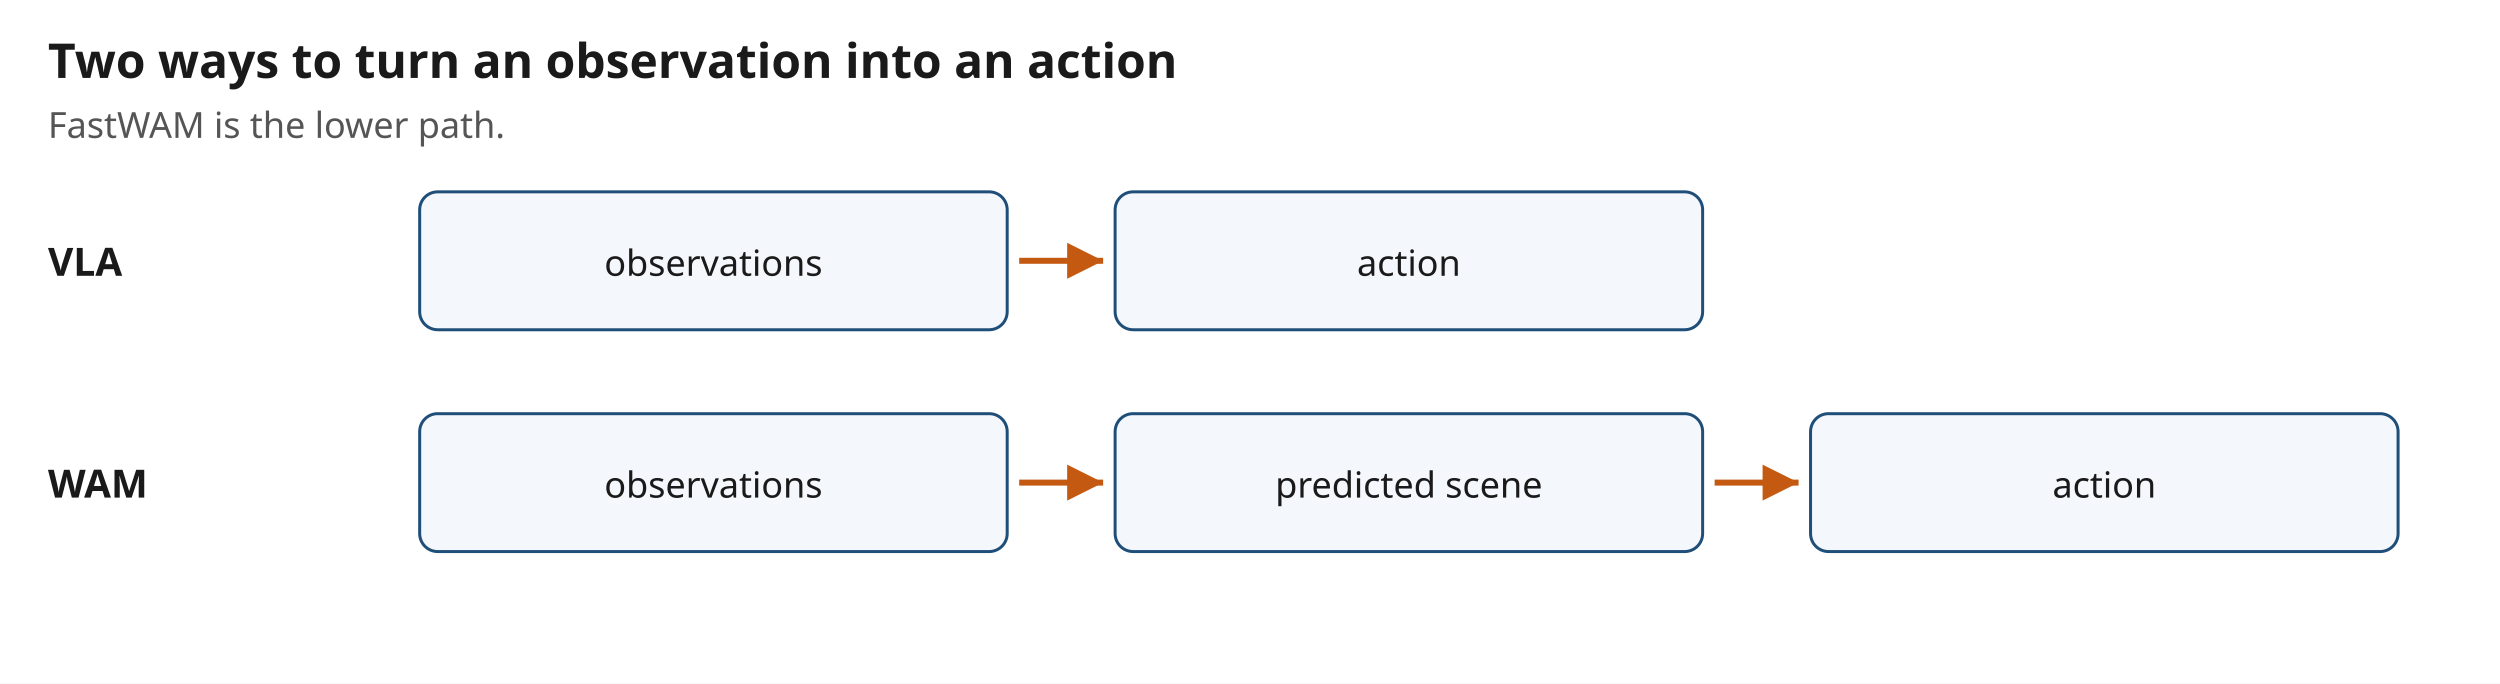
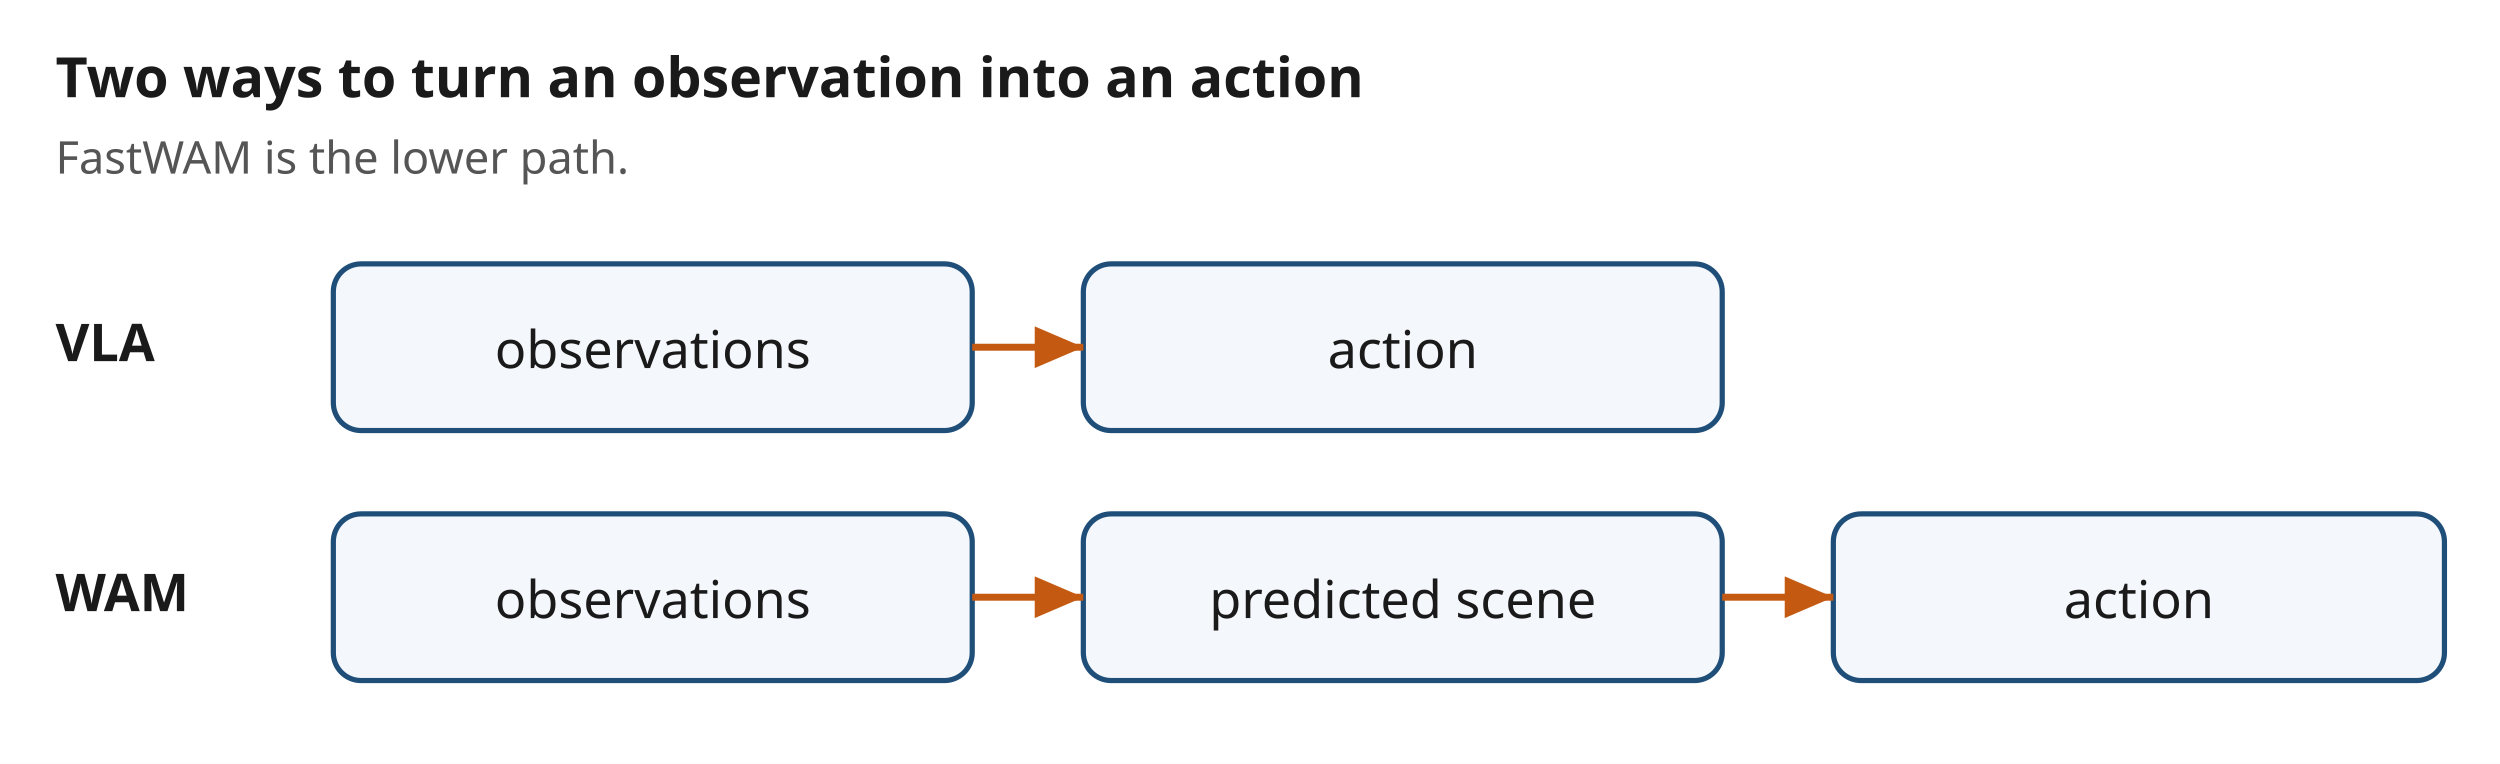
- <svg xmlns="http://www.w3.org/2000/svg" width="834" height="228" viewBox="0 0 834 228" role="img" aria-label="Two ways to turn an observation into an action">
+ <svg xmlns="http://www.w3.org/2000/svg" width="720" height="220" viewBox="0 0 720 220" role="img" aria-label="Two ways to turn an observation into an action">
  <rect width="100%" height="100%" fill="#ffffff" />
  <style>text{font-family:sans-serif;fill:#1a1a1a} .muted{fill:#555}</style>
  <defs>
-     <marker id="arrow" markerWidth="8" markerHeight="8" refX="6" refY="3" orient="auto">
-       <path d="M0,0 L6,3 L0,6" fill="#c45911" />
+     <marker id="arrow" markerWidth="8" markerHeight="8" refX="7" refY="3" orient="auto">
+       <path d="M0,0 L7,3 L0,6" fill="#c45911" />
    </marker>
  </defs>
-   <text x="16" y="26" font-size="16" font-weight="600">Two ways to turn an observation into an action</text>
-   <text x="16" y="46" font-size="12" class="muted">FastWAM is the lower path.</text>
-   <text x="16" y="92" font-size="13" font-weight="600">VLA</text>
-   <rect x="140" y="64" width="196" height="46" rx="6" fill="#f4f7fb" stroke="#1f4e79" />
-   <text x="238.0" y="92" font-size="12" text-anchor="middle">observations</text>
-   <rect x="372" y="64" width="196" height="46" rx="6" fill="#f4f7fb" stroke="#1f4e79" />
-   <text x="470.0" y="92" font-size="12" text-anchor="middle">action</text>
-   <line x1="340" y1="87.0" x2="368" y2="87.0" stroke="#c45911" stroke-width="2" marker-end="url(#arrow)" />
-   <text x="16" y="166" font-size="13" font-weight="600">WAM</text>
-   <rect x="140" y="138" width="196" height="46" rx="6" fill="#f4f7fb" stroke="#1f4e79" />
-   <text x="238.0" y="166" font-size="12" text-anchor="middle">observations</text>
-   <rect x="372" y="138" width="196" height="46" rx="6" fill="#f4f7fb" stroke="#1f4e79" />
-   <text x="470.0" y="166" font-size="12" text-anchor="middle">predicted scene</text>
-   <line x1="340" y1="161.0" x2="368" y2="161.0" stroke="#c45911" stroke-width="2" marker-end="url(#arrow)" />
-   <rect x="604" y="138" width="196" height="46" rx="6" fill="#f4f7fb" stroke="#1f4e79" />
-   <text x="702.0" y="166" font-size="12" text-anchor="middle">action</text>
-   <line x1="572" y1="161.0" x2="600" y2="161.0" stroke="#c45911" stroke-width="2" marker-end="url(#arrow)" />
+   <text x="16" y="28" font-size="16" font-weight="600">Two ways to turn an observation into an action</text>
+   <text x="16" y="50" font-size="13" class="muted">FastWAM is the lower path.</text>
+   <text x="16" y="104" font-size="15" font-weight="600">VLA</text>
+   <rect x="96" y="76" width="184" height="48" rx="8" fill="#f4f7fb" stroke="#1f4e79" stroke-width="1.5" />
+   <text x="188" y="106" font-size="15" text-anchor="middle">observations</text>
+   <rect x="312" y="76" width="184" height="48" rx="8" fill="#f4f7fb" stroke="#1f4e79" stroke-width="1.5" />
+   <text x="404" y="106" font-size="15" text-anchor="middle">action</text>
+   <line x1="280" y1="100" x2="312" y2="100" stroke="#c45911" stroke-width="2" marker-end="url(#arrow)" />
+   <text x="16" y="176" font-size="15" font-weight="600">WAM</text>
+   <rect x="96" y="148" width="184" height="48" rx="8" fill="#f4f7fb" stroke="#1f4e79" stroke-width="1.5" />
+   <text x="188" y="178" font-size="15" text-anchor="middle">observations</text>
+   <rect x="312" y="148" width="184" height="48" rx="8" fill="#f4f7fb" stroke="#1f4e79" stroke-width="1.5" />
+   <text x="404" y="178" font-size="15" text-anchor="middle">predicted scene</text>
+   <line x1="280" y1="172" x2="312" y2="172" stroke="#c45911" stroke-width="2" marker-end="url(#arrow)" />
+   <rect x="528" y="148" width="176" height="48" rx="8" fill="#f4f7fb" stroke="#1f4e79" stroke-width="1.5" />
+   <text x="616" y="178" font-size="15" text-anchor="middle">action</text>
+   <line x1="496" y1="172" x2="528" y2="172" stroke="#c45911" stroke-width="2" marker-end="url(#arrow)" />
</svg>
